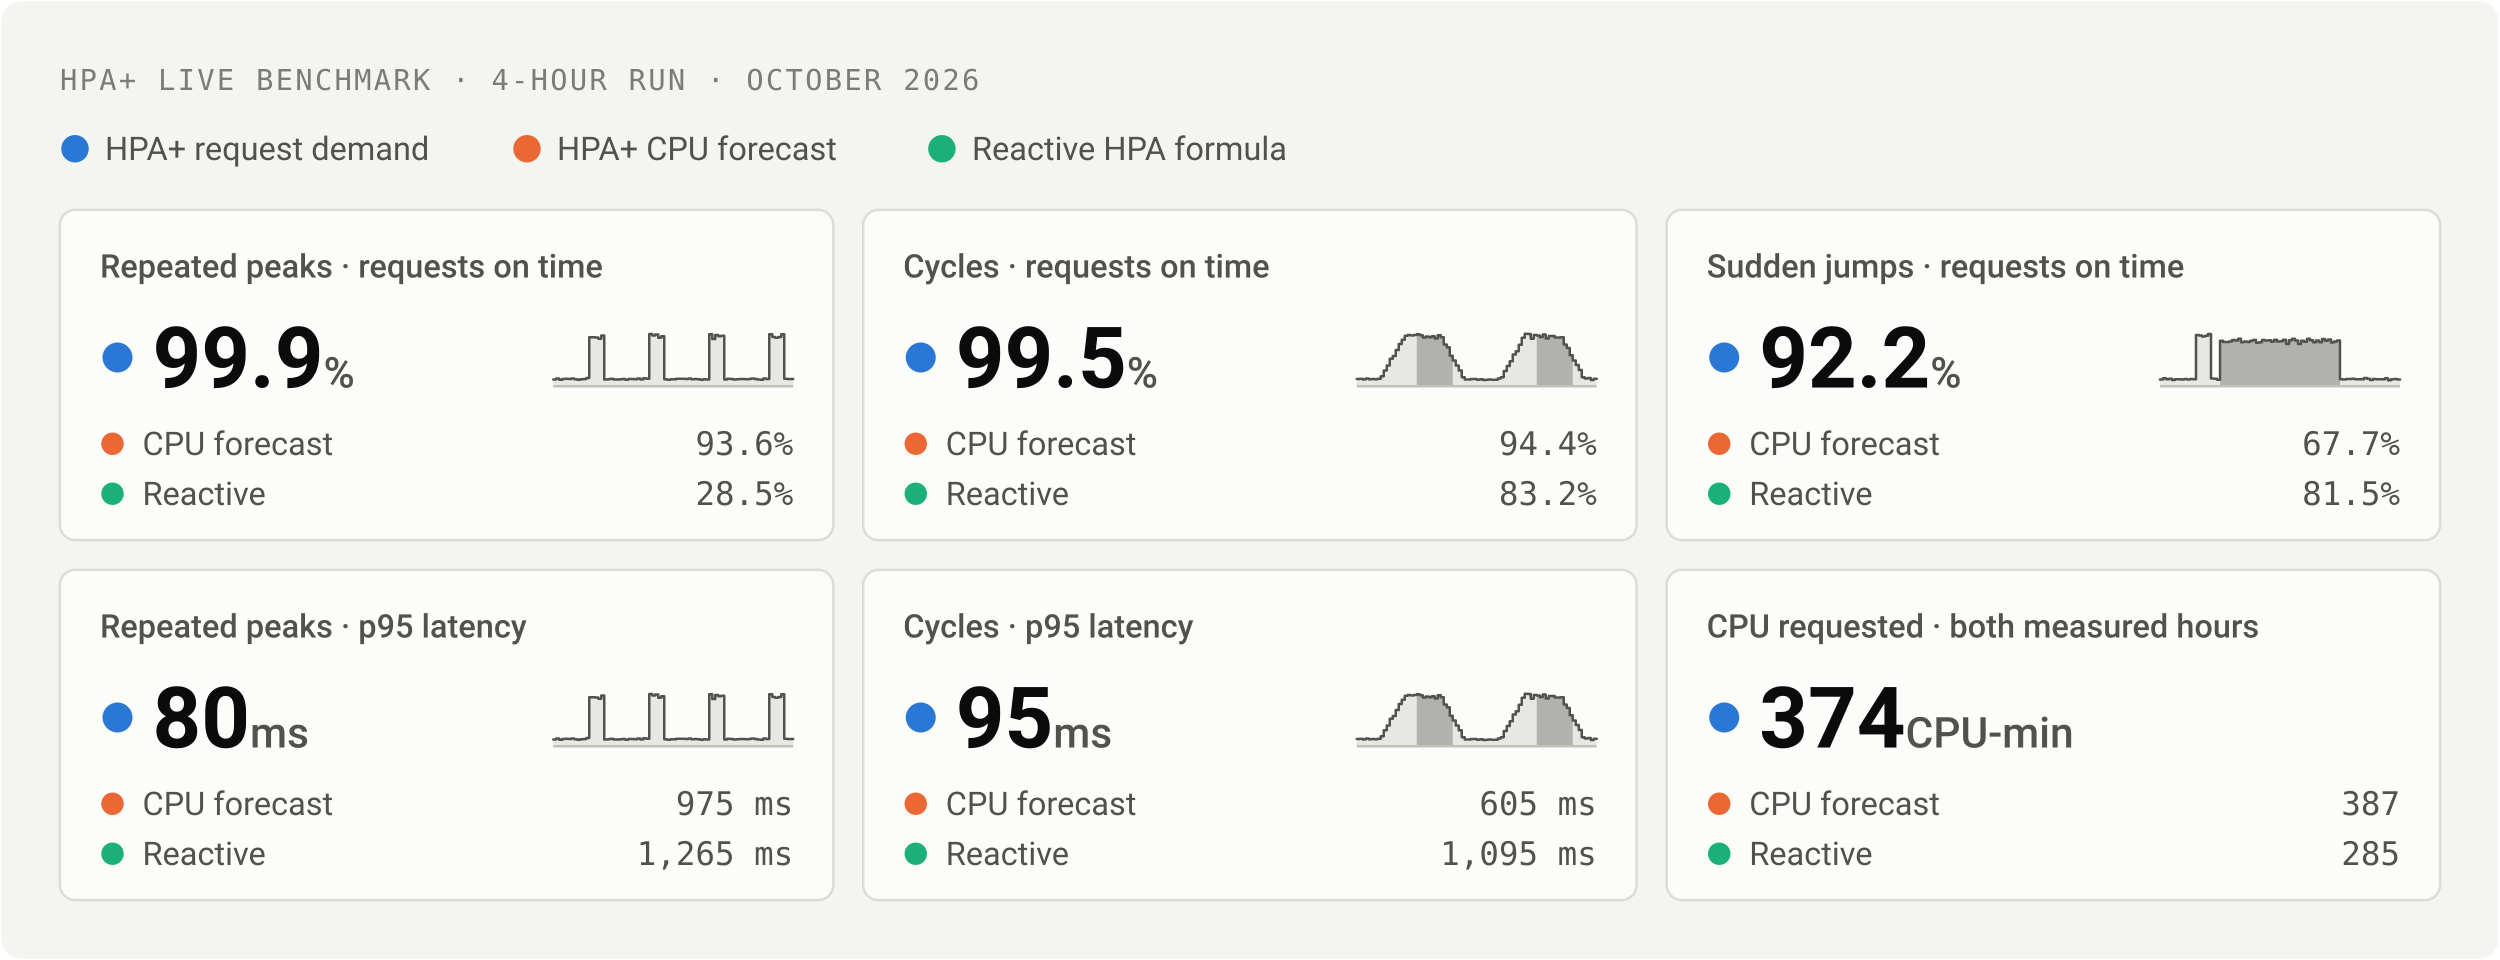
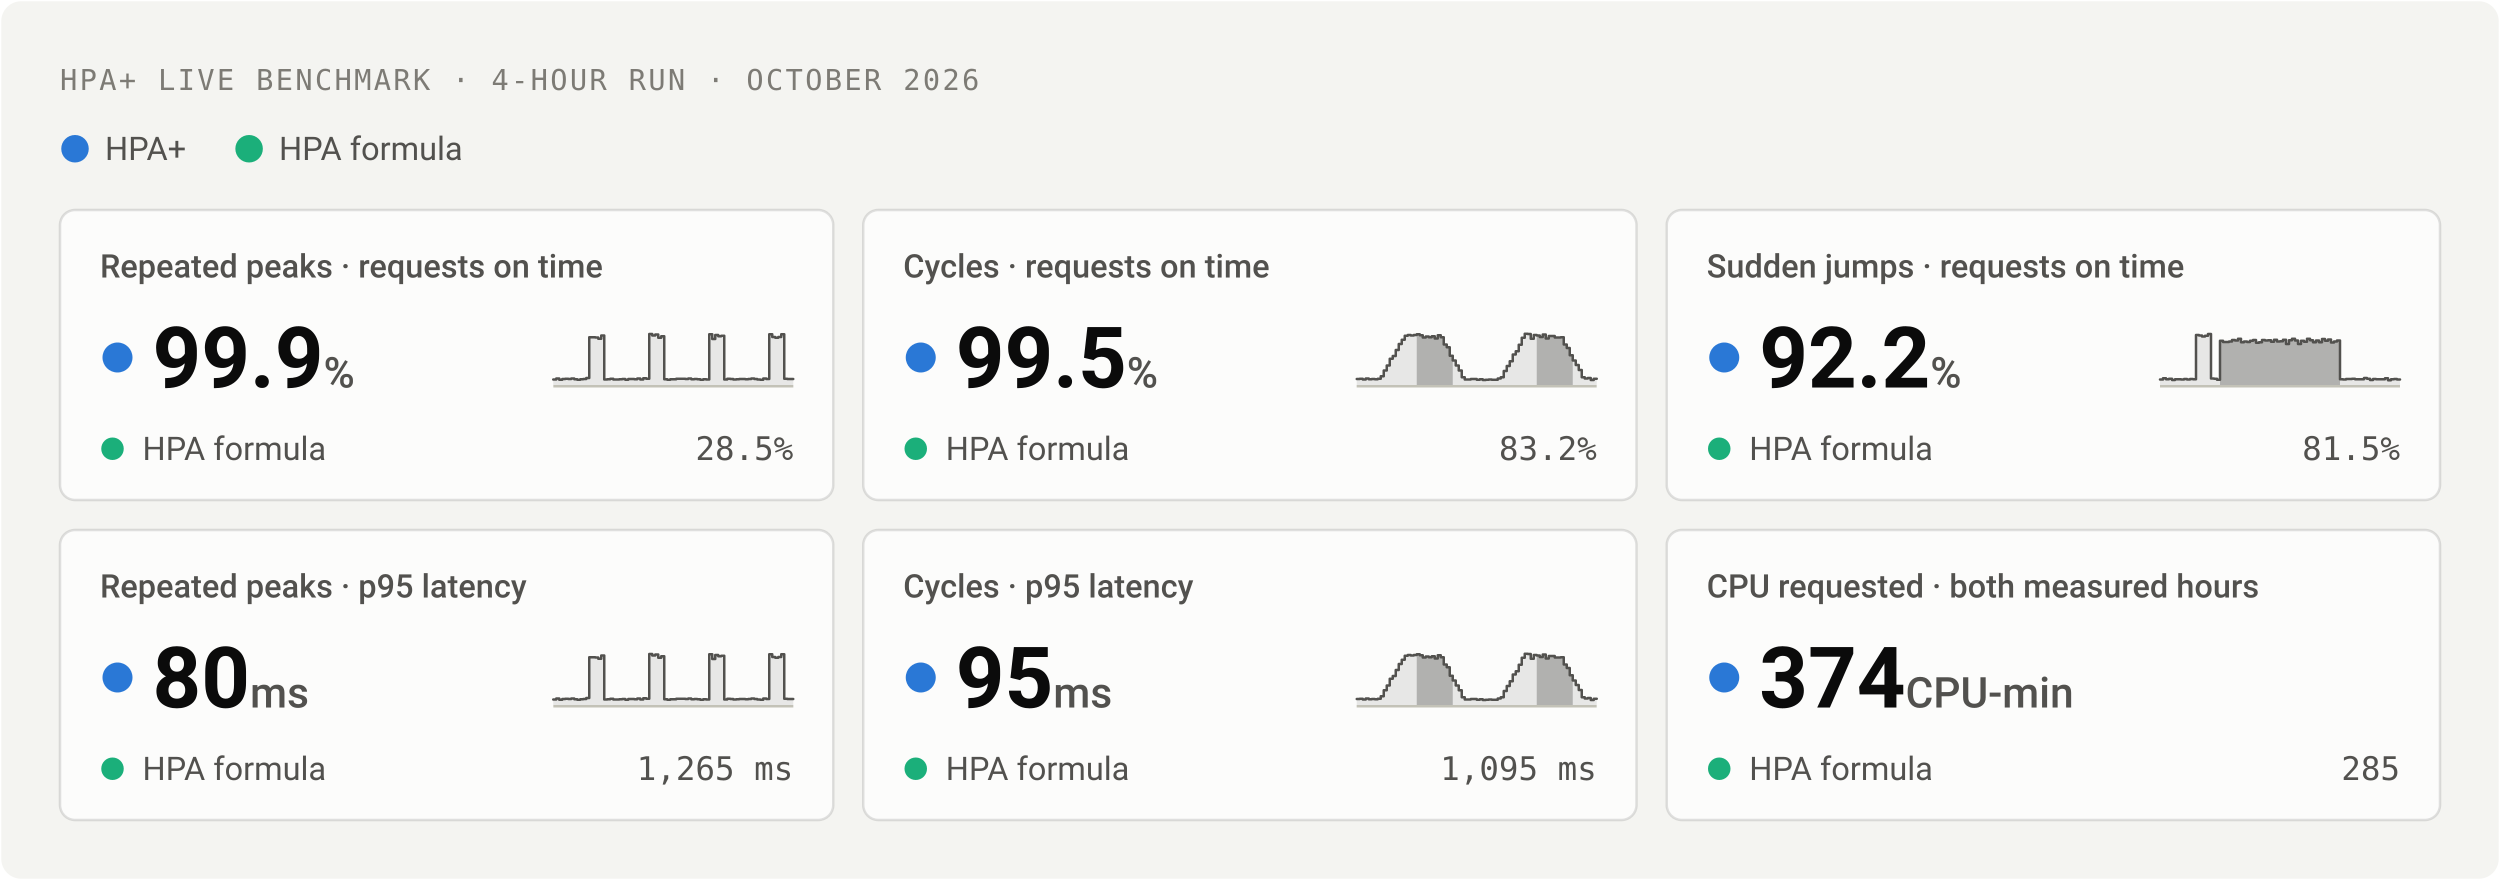
- <svg xmlns="http://www.w3.org/2000/svg" width="1000" height="384" viewBox="0 0 1000 384" role="img" aria-labelledby="title desc">
+ <svg xmlns="http://www.w3.org/2000/svg" width="1000" height="352" viewBox="0 0 1000 352" role="img" aria-labelledby="title desc">
  <style>text{font-family:"IBM Plex Sans",system-ui,-apple-system,"Segoe UI",Roboto,Helvetica,Arial,sans-serif}.display{font-family:"IBM Plex Sans Condensed","Arial Narrow",system-ui,-apple-system,"Segoe UI",Roboto,Helvetica,Arial,sans-serif;font-weight:600}.mono{font-family:"IBM Plex Mono",ui-monospace,"SF Mono",Menlo,Consolas,"DejaVu Sans Mono","Liberation Mono",monospace;font-variant-numeric:tabular-nums}.line{fill:none;stroke-linejoin:round;stroke-linecap:round}.hair{fill:none;stroke-width:1}.plane{fill:#f4f4f1}.card{fill:#fcfcfb;stroke:rgba(11,11,11,0.12)}.grid{stroke:#e1e0d9}.axis{stroke:#c3c2b7}.band{fill:rgba(42,120,214,0.07)}.ink{fill:#0b0b0b}.ink2{fill:#52514e}.muted{fill:#7d7b75}.l-cand{stroke:#2a78d6}.l-cpu{stroke:#eb6834}.l-react{stroke:#1baf7a}.l-load{stroke:#52514e}.f-load{fill:rgba(82,81,78,0.12)}.f-heavy{fill:rgba(82,81,78,0.36)}.f-seg{fill:#e1e0d9}.f-jump{fill:rgba(42,120,214,0.20)}.f-wcand{fill:rgba(42,120,214,0.30)}.f-wcpu{fill:rgba(235,104,52,0.30)}.f-wreact{fill:rgba(27,175,122,0.32)}.l-req{stroke:#0b0b0b}.f-cand{fill:#2a78d6}.f-cpu{fill:#eb6834}.f-react{fill:#1baf7a}.ring{stroke:#fcfcfb}.marker{stroke:#52514e}@media (prefers-color-scheme:dark){.plane{fill:#0f0f0e}.card{fill:#1a1a19;stroke:rgba(255,255,255,0.12)}.grid{stroke:#2c2c2a}.axis{stroke:#44443f}.band{fill:rgba(57,135,229,0.10)}.ink{fill:#f0efec}.ink2{fill:#c3c2b7}.muted{fill:#94928b}.l-cand{stroke:#3987e5}.l-cpu{stroke:#d95926}.l-react{stroke:#199e70}.l-load{stroke:#c3c2b7}.f-load{fill:rgba(195,194,183,0.12)}.f-heavy{fill:rgba(195,194,183,0.34)}.f-seg{fill:#2c2c2a}.f-jump{fill:rgba(57,135,229,0.28)}.f-wcand{fill:rgba(57,135,229,0.36)}.f-wcpu{fill:rgba(217,89,38,0.36)}.f-wreact{fill:rgba(25,158,112,0.40)}.l-req{stroke:#f0efec}.f-cand{fill:#3987e5}.f-cpu{fill:#d95926}.f-react{fill:#199e70}.ring{stroke:#1a1a19}.marker{stroke:#c3c2b7}}</style>
-   <rect x="0.5" y="0.5" width="999" height="383" rx="8" class="plane" />
+   <rect x="0.5" y="0.5" width="999" height="351" rx="8" class="plane" />
  <text x="24.0" y="36.0" class="muted mono" font-size="11.5" letter-spacing="0.08em">HPA+ LIVE BENCHMARK · 4-HOUR RUN · OCTOBER 2026</text>
  <circle cx="30" cy="59.5" r="5.5" class="f-cand" />
-   <text x="42.0" y="64.0" class="ink2" font-size="13">HPA+ request demand</text>
-   <circle cx="210.79" cy="59.5" r="5.5" class="f-cpu" />
-   <text x="222.8" y="64.0" class="ink2" font-size="13">HPA+ CPU forecast</text>
-   <circle cx="376.76" cy="59.5" r="5.5" class="f-react" />
-   <text x="388.8" y="64.0" class="ink2" font-size="13">Reactive HPA formula</text>
-   <rect x="24.0" y="84.0" width="309.3" height="132" rx="6" class="card" />
+   <text x="42.0" y="64.0" class="ink2" font-size="13">HPA+</text>
+   <circle cx="99.64" cy="59.5" r="5.5" class="f-react" />
+   <text x="111.6" y="64.0" class="ink2" font-size="13">HPA formula</text>
+   <rect x="24.0" y="84.0" width="309.3" height="116" rx="6" class="card" />
  <text x="40.0" y="111.0" class="ink2" font-size="13" font-weight="500">Repeated peaks · requests on time</text>
  <circle cx="47.0" cy="143.0" r="6" class="f-cand" />
  <text x="61.0" y="155.0" class="ink" font-size="34" font-weight="600">99.9<tspan class="ink2" font-size="17" font-weight="500">%</tspan>
  </text>
  <line x1="221.333" y1="154.5" x2="317.333" y2="154.5" class="hair axis" />
  <path d="M221.3,154.0L221.3,151.8H222.5V151.4H223.7V151.9H224.9V151.6H226.1V151.5H227.3V151.6H228.5V151.4H229.7V151.7H230.9V151.9H232.1V151.7H233.3V151.6H234.5V151.2H235.7V134.9H236.9V134.9H238.1V135.0H239.3V135.5H240.5V134.2H241.7V151.8H242.9V151.7H244.1V151.5H245.3V151.8H246.5V151.8H247.7V151.7H248.9V151.6H250.1V151.9H251.3V151.6H252.5V151.6H253.7V151.7H254.9V151.4H256.1V151.8H257.3V151.3H258.5V151.5H259.7V133.6H260.9V134.2H262.1V133.8H263.3V135.1H264.5V134.5H265.7V151.7H266.9V151.9H268.1V151.7H269.3V151.7H270.5V151.5H271.7V151.5H272.9V151.5H274.1V151.6H275.3V151.4H276.5V151.7H277.7V151.6H278.9V151.7H280.1V151.9H281.3V151.7H282.5V151.8H283.7V133.7H284.9V135.6H286.1V134.0H287.3V134.5H288.5V134.3H289.7V151.8H290.9V151.5H292.1V151.6H293.3V151.8H294.5V151.7H295.7V151.6H296.9V151.6H298.1V151.7H299.3V151.6H300.5V151.4H301.7V151.6H302.9V151.8H304.1V151.9H305.3V151.4H306.5V151.6H307.7V133.7H308.9V134.8H310.1V135.1H311.3V134.8H312.5V133.7H313.7V151.5H314.9V151.6H316.1V151.6H317.3V154.0Z" class="f-load" />
  <path d="M221.3,151.8H222.5V151.4H223.7V151.9H224.9V151.6H226.1V151.5H227.3V151.6H228.5V151.4H229.7V151.7H230.9V151.9H232.1V151.7H233.3V151.6H234.5V151.2H235.7V134.9H236.9V134.9H238.1V135.0H239.3V135.5H240.5V134.2H241.7V151.8H242.9V151.7H244.1V151.5H245.3V151.8H246.5V151.8H247.7V151.7H248.9V151.6H250.1V151.9H251.3V151.6H252.5V151.6H253.7V151.7H254.9V151.4H256.1V151.8H257.3V151.3H258.5V151.5H259.7V133.6H260.9V134.2H262.1V133.8H263.3V135.1H264.5V134.5H265.7V151.7H266.9V151.9H268.1V151.7H269.3V151.7H270.5V151.5H271.7V151.5H272.9V151.5H274.1V151.6H275.3V151.4H276.5V151.7H277.7V151.6H278.9V151.7H280.1V151.9H281.3V151.7H282.5V151.8H283.7V133.7H284.9V135.6H286.1V134.0H287.3V134.5H288.5V134.3H289.7V151.8H290.9V151.5H292.1V151.6H293.3V151.8H294.5V151.7H295.7V151.6H296.9V151.6H298.1V151.7H299.3V151.6H300.5V151.4H301.7V151.6H302.9V151.8H304.1V151.9H305.3V151.4H306.5V151.6H307.7V133.7H308.9V134.8H310.1V135.1H311.3V134.8H312.5V133.7H313.7V151.5H314.9V151.6H316.1V151.6H317.3" class="line l-load" stroke-width="1" />
-   <circle cx="45.0" cy="177.5" r="4.5" class="f-cpu" />
-   <text x="57.0" y="182.0" class="ink2" font-size="13">CPU forecast</text>
-   <text x="317.3" y="182.0" class="ink2 mono" font-size="13" text-anchor="end">93.6%</text>
-   <circle cx="45.0" cy="197.5" r="4.5" class="f-react" />
-   <text x="57.0" y="202.0" class="ink2" font-size="13">Reactive</text>
-   <text x="317.3" y="202.0" class="ink2 mono" font-size="13" text-anchor="end">28.5%</text>
-   <rect x="345.3" y="84.0" width="309.3" height="132" rx="6" class="card" />
+   <circle cx="45.0" cy="179.5" r="4.5" class="f-react" />
+   <text x="57.0" y="184.0" class="ink2" font-size="13">HPA formula</text>
+   <text x="317.3" y="184.0" class="ink2 mono" font-size="13" text-anchor="end">28.5%</text>
+   <rect x="345.3" y="84.0" width="309.3" height="116" rx="6" class="card" />
  <text x="361.3" y="111.0" class="ink2" font-size="13" font-weight="500">Cycles · requests on time</text>
  <circle cx="368.3" cy="143.0" r="6" class="f-cand" />
  <text x="382.3" y="155.0" class="ink" font-size="34" font-weight="600">99.5<tspan class="ink2" font-size="17" font-weight="500">%</tspan>
  </text>
  <line x1="542.667" y1="154.5" x2="638.667" y2="154.5" class="hair axis" />
  <path d="M542.7,154.0L542.7,151.6H543.9V151.5H545.1V151.8H546.3V151.4H547.5V151.7H548.7V151.6H549.9V151.7H551.1V151.5H552.3V150.5H553.5V148.2H554.7V146.2H555.9V143.5H557.1V142.4H558.3V140.0H559.5V137.6H560.7V135.9H561.9V134.3H563.1V134.0H564.3V134.2H565.5V134.0H566.7V133.7H567.9V134.1H569.1V135.0H570.3V134.6H571.5V134.9H572.7V134.5H573.9V135.4H575.1V134.1H576.3V134.9H577.5V137.8H578.7V138.9H579.9V142.3H581.1V144.2H582.3V146.2H583.5V148.2H584.7V150.9H585.9V151.8H587.1V151.8H588.3V151.6H589.5V151.6H590.7V151.9H591.9V151.7H593.1V152.0H594.3V151.9H595.5V151.8H596.7V151.9H597.9V151.9H599.1V151.4H600.3V150.9H601.5V148.4H602.7V146.4H603.9V144.5H605.1V141.8H606.3V140.5H607.5V137.9H608.7V135.1H609.9V133.5H611.1V133.6H612.3V135.5H613.5V134.0H614.7V134.2H615.9V134.8H617.1V133.8H618.3V135.4H619.5V134.4H620.7V134.4H621.9V135.0H623.1V135.0H624.3V134.9H625.5V137.8H626.7V139.2H627.9V142.1H629.1V144.2H630.3V146.0H631.5V148.0H632.7V150.9H633.9V151.4H635.1V151.2H636.3V152.0H637.5V151.5H638.7V154.0Z" class="f-load" />
  <path d="M566.7,154.0L566.7,133.7H567.9V134.1H569.1V135.0H570.3V134.6H571.5V134.9H572.7V134.5H573.9V135.4H575.1V134.1H576.3V134.9H577.5V137.8H578.7V138.9H579.9V142.3H581.1V154.0Z" class="f-heavy" />
  <path d="M614.7,154.0L614.7,134.2H615.9V134.8H617.1V133.8H618.3V135.4H619.5V134.4H620.7V134.4H621.9V135.0H623.1V135.0H624.3V134.9H625.5V137.8H626.7V139.2H627.9V142.1H629.1V154.0Z" class="f-heavy" />
  <path d="M542.7,151.6H543.9V151.5H545.1V151.8H546.3V151.4H547.5V151.7H548.7V151.6H549.9V151.7H551.1V151.5H552.3V150.5H553.5V148.2H554.7V146.2H555.9V143.5H557.1V142.4H558.3V140.0H559.5V137.6H560.7V135.9H561.9V134.3H563.1V134.0H564.3V134.2H565.5V134.0H566.7V133.7H567.9V134.1H569.1V135.0H570.3V134.6H571.5V134.9H572.7V134.5H573.9V135.4H575.1V134.1H576.3V134.9H577.5V137.8H578.7V138.9H579.9V142.3H581.1V144.2H582.3V146.2H583.5V148.2H584.7V150.9H585.9V151.8H587.1V151.8H588.3V151.6H589.5V151.6H590.7V151.9H591.9V151.7H593.1V152.0H594.3V151.9H595.5V151.8H596.7V151.9H597.9V151.9H599.1V151.4H600.3V150.9H601.5V148.4H602.7V146.4H603.9V144.5H605.1V141.8H606.3V140.5H607.5V137.9H608.7V135.1H609.9V133.5H611.1V133.6H612.3V135.5H613.5V134.0H614.7V134.2H615.9V134.8H617.1V133.8H618.3V135.4H619.5V134.4H620.7V134.4H621.9V135.0H623.1V135.0H624.3V134.9H625.5V137.8H626.7V139.2H627.9V142.1H629.1V144.2H630.3V146.0H631.5V148.0H632.7V150.9H633.9V151.4H635.1V151.2H636.3V152.0H637.5V151.5H638.7" class="line l-load" stroke-width="1" />
-   <circle cx="366.3" cy="177.5" r="4.5" class="f-cpu" />
-   <text x="378.3" y="182.0" class="ink2" font-size="13">CPU forecast</text>
-   <text x="638.7" y="182.0" class="ink2 mono" font-size="13" text-anchor="end">94.4%</text>
-   <circle cx="366.3" cy="197.5" r="4.5" class="f-react" />
-   <text x="378.3" y="202.0" class="ink2" font-size="13">Reactive</text>
-   <text x="638.7" y="202.0" class="ink2 mono" font-size="13" text-anchor="end">83.2%</text>
-   <rect x="666.7" y="84.0" width="309.3" height="132" rx="6" class="card" />
+   <circle cx="366.3" cy="179.5" r="4.5" class="f-react" />
+   <text x="378.3" y="184.0" class="ink2" font-size="13">HPA formula</text>
+   <text x="638.7" y="184.0" class="ink2 mono" font-size="13" text-anchor="end">83.2%</text>
+   <rect x="666.7" y="84.0" width="309.3" height="116" rx="6" class="card" />
  <text x="682.7" y="111.0" class="ink2" font-size="13" font-weight="500">Sudden jumps · requests on time</text>
  <circle cx="689.7" cy="143.0" r="6" class="f-cand" />
  <text x="703.7" y="155.0" class="ink" font-size="34" font-weight="600">92.2<tspan class="ink2" font-size="17" font-weight="500">%</tspan>
  </text>
  <line x1="864.0" y1="154.5" x2="960.0" y2="154.5" class="hair axis" />
  <path d="M864.0,154.0L864.0,151.8H865.2V151.3H866.4V151.7H867.6V151.5H868.8V152.0H870.0V151.7H871.2V151.7H872.4V151.8H873.6V151.6H874.8V151.8H876.0V151.6H877.2V151.7H878.4V134.0H879.6V134.2H880.8V134.6H882.0V134.3H883.2V133.6H884.4V151.4H885.6V151.5H886.8V151.9H888.0V136.3H889.2V136.8H890.4V136.8H891.6V136.6H892.8V136.0H894.0V136.2H895.2V135.5H896.4V136.9H897.6V136.6H898.8V136.8H900.0V136.3H901.2V136.0H902.4V137.1H903.6V136.9H904.8V136.0H906.0V136.2H907.2V136.1H908.4V136.7H909.6V135.9H910.8V136.6H912.0V136.5H913.2V135.9H914.4V137.6H915.6V136.1H916.8V135.5H918.0V136.2H919.2V137.6H920.4V136.3H921.6V136.7H922.8V135.5H924.0V136.1H925.2V136.9H926.4V136.2H927.6V136.9H928.8V135.6H930.0V136.3H931.2V135.8H932.4V137.0H933.6V136.6H934.8V136.2H936.0V151.7H937.2V151.8H938.4V151.6H939.6V151.6H940.8V151.5H942.0V151.7H943.2V151.7H944.4V151.7H945.6V151.2H946.8V151.5H948.0V152.0H949.2V151.6H950.4V151.7H951.6V151.7H952.8V151.7H954.0V151.3H955.2V152.1H956.4V151.7H957.6V151.6H958.8V151.8H960.0V154.0Z" class="f-load" />
  <path d="M888.0,154.0L888.0,136.3H889.2V136.8H890.4V136.8H891.6V136.6H892.8V136.0H894.0V136.2H895.2V135.5H896.4V136.9H897.6V136.6H898.8V136.8H900.0V136.3H901.2V136.0H902.4V137.1H903.6V136.9H904.8V136.0H906.0V136.2H907.2V136.1H908.4V136.7H909.6V135.9H910.8V136.6H912.0V136.5H913.2V135.9H914.4V137.6H915.6V136.1H916.8V135.5H918.0V136.2H919.2V137.6H920.4V136.3H921.6V136.7H922.8V135.5H924.0V136.1H925.2V136.9H926.4V136.2H927.6V136.9H928.8V135.6H930.0V136.3H931.2V135.8H932.4V137.0H933.6V136.6H934.8V136.2H936.0V154.0Z" class="f-heavy" />
  <path d="M864.0,151.8H865.2V151.3H866.4V151.7H867.6V151.5H868.8V152.0H870.0V151.7H871.2V151.7H872.4V151.8H873.6V151.6H874.8V151.8H876.0V151.6H877.2V151.7H878.4V134.0H879.6V134.2H880.8V134.6H882.0V134.3H883.2V133.6H884.4V151.4H885.6V151.5H886.8V151.9H888.0V136.3H889.2V136.8H890.4V136.8H891.6V136.6H892.8V136.0H894.0V136.2H895.2V135.5H896.4V136.9H897.6V136.6H898.8V136.8H900.0V136.3H901.2V136.0H902.4V137.1H903.6V136.9H904.8V136.0H906.0V136.2H907.2V136.1H908.4V136.7H909.6V135.9H910.8V136.6H912.0V136.5H913.2V135.9H914.4V137.6H915.6V136.1H916.8V135.5H918.0V136.2H919.2V137.6H920.4V136.3H921.6V136.7H922.8V135.5H924.0V136.1H925.2V136.9H926.4V136.2H927.6V136.9H928.8V135.6H930.0V136.3H931.2V135.8H932.4V137.0H933.6V136.6H934.8V136.2H936.0V151.7H937.2V151.8H938.4V151.6H939.6V151.6H940.8V151.5H942.0V151.7H943.2V151.7H944.4V151.7H945.6V151.2H946.8V151.5H948.0V152.0H949.2V151.6H950.4V151.7H951.6V151.7H952.8V151.7H954.0V151.3H955.2V152.1H956.4V151.7H957.6V151.6H958.8V151.8H960.0" class="line l-load" stroke-width="1" />
-   <circle cx="687.7" cy="177.5" r="4.5" class="f-cpu" />
-   <text x="699.7" y="182.0" class="ink2" font-size="13">CPU forecast</text>
-   <text x="960.0" y="182.0" class="ink2 mono" font-size="13" text-anchor="end">67.7%</text>
-   <circle cx="687.7" cy="197.5" r="4.5" class="f-react" />
-   <text x="699.7" y="202.0" class="ink2" font-size="13">Reactive</text>
-   <text x="960.0" y="202.0" class="ink2 mono" font-size="13" text-anchor="end">81.5%</text>
-   <rect x="24.0" y="228.0" width="309.3" height="132" rx="6" class="card" />
-   <text x="40.0" y="255.0" class="ink2" font-size="13" font-weight="500">Repeated peaks · p95 latency</text>
-   <circle cx="47.0" cy="287.0" r="6" class="f-cand" />
-   <text x="61.0" y="299.0" class="ink" font-size="34" font-weight="600">80<tspan class="ink2" font-size="17" font-weight="500"> ms</tspan>
+   <circle cx="687.7" cy="179.5" r="4.5" class="f-react" />
+   <text x="699.7" y="184.0" class="ink2" font-size="13">HPA formula</text>
+   <text x="960.0" y="184.0" class="ink2 mono" font-size="13" text-anchor="end">81.5%</text>
+   <rect x="24.0" y="212.0" width="309.3" height="116" rx="6" class="card" />
+   <text x="40.0" y="239.0" class="ink2" font-size="13" font-weight="500">Repeated peaks · p95 latency</text>
+   <circle cx="47.0" cy="271.0" r="6" class="f-cand" />
+   <text x="61.0" y="283.0" class="ink" font-size="34" font-weight="600">80<tspan class="ink2" font-size="17" font-weight="500"> ms</tspan>
  </text>
-   <line x1="221.333" y1="298.5" x2="317.333" y2="298.5" class="hair axis" />
-   <path d="M221.3,298.0L221.3,295.8H222.5V295.4H223.7V295.9H224.9V295.6H226.1V295.5H227.3V295.6H228.5V295.4H229.7V295.7H230.9V295.9H232.1V295.7H233.3V295.6H234.5V295.2H235.7V278.9H236.9V278.9H238.1V279.0H239.3V279.5H240.5V278.2H241.7V295.8H242.9V295.7H244.1V295.5H245.3V295.8H246.5V295.8H247.7V295.7H248.9V295.6H250.1V295.9H251.3V295.6H252.5V295.6H253.7V295.7H254.9V295.4H256.1V295.8H257.3V295.3H258.5V295.5H259.7V277.6H260.9V278.2H262.1V277.8H263.3V279.1H264.5V278.5H265.7V295.7H266.9V295.9H268.1V295.7H269.3V295.7H270.5V295.5H271.7V295.5H272.9V295.5H274.1V295.6H275.3V295.4H276.5V295.7H277.7V295.6H278.9V295.7H280.1V295.9H281.3V295.7H282.5V295.8H283.7V277.7H284.9V279.6H286.1V278.0H287.3V278.5H288.5V278.3H289.7V295.8H290.9V295.5H292.1V295.6H293.3V295.8H294.5V295.7H295.7V295.6H296.9V295.6H298.1V295.7H299.3V295.6H300.5V295.4H301.7V295.6H302.9V295.8H304.1V295.9H305.3V295.4H306.5V295.6H307.7V277.7H308.9V278.8H310.1V279.1H311.3V278.8H312.5V277.7H313.7V295.5H314.9V295.6H316.1V295.6H317.3V298.0Z" class="f-load" />
-   <path d="M221.3,295.8H222.5V295.4H223.7V295.9H224.9V295.6H226.1V295.5H227.3V295.6H228.5V295.4H229.7V295.7H230.9V295.9H232.1V295.7H233.3V295.6H234.5V295.2H235.7V278.9H236.9V278.9H238.1V279.0H239.3V279.5H240.5V278.2H241.7V295.8H242.9V295.7H244.1V295.5H245.3V295.8H246.5V295.8H247.7V295.7H248.9V295.6H250.1V295.9H251.3V295.6H252.5V295.6H253.7V295.7H254.9V295.4H256.1V295.8H257.3V295.3H258.5V295.5H259.7V277.6H260.9V278.2H262.1V277.8H263.3V279.1H264.5V278.5H265.7V295.7H266.9V295.9H268.1V295.7H269.3V295.7H270.5V295.5H271.7V295.5H272.9V295.5H274.1V295.6H275.3V295.4H276.5V295.7H277.7V295.6H278.9V295.7H280.1V295.9H281.3V295.7H282.5V295.8H283.7V277.7H284.9V279.6H286.1V278.0H287.3V278.5H288.5V278.3H289.7V295.8H290.9V295.5H292.1V295.6H293.3V295.8H294.5V295.7H295.7V295.6H296.9V295.6H298.1V295.7H299.3V295.6H300.5V295.4H301.7V295.6H302.9V295.8H304.1V295.9H305.3V295.4H306.5V295.6H307.7V277.7H308.9V278.8H310.1V279.1H311.3V278.8H312.5V277.7H313.7V295.5H314.9V295.6H316.1V295.6H317.3" class="line l-load" stroke-width="1" />
-   <circle cx="45.0" cy="321.5" r="4.5" class="f-cpu" />
-   <text x="57.0" y="326.0" class="ink2" font-size="13">CPU forecast</text>
-   <text x="317.3" y="326.0" class="ink2 mono" font-size="13" text-anchor="end">975 ms</text>
-   <circle cx="45.0" cy="341.5" r="4.5" class="f-react" />
-   <text x="57.0" y="346.0" class="ink2" font-size="13">Reactive</text>
-   <text x="317.3" y="346.0" class="ink2 mono" font-size="13" text-anchor="end">1,265 ms</text>
-   <rect x="345.3" y="228.0" width="309.3" height="132" rx="6" class="card" />
-   <text x="361.3" y="255.0" class="ink2" font-size="13" font-weight="500">Cycles · p95 latency</text>
-   <circle cx="368.3" cy="287.0" r="6" class="f-cand" />
-   <text x="382.3" y="299.0" class="ink" font-size="34" font-weight="600">95<tspan class="ink2" font-size="17" font-weight="500"> ms</tspan>
+   <line x1="221.333" y1="282.5" x2="317.333" y2="282.5" class="hair axis" />
+   <path d="M221.3,282.0L221.3,279.8H222.5V279.4H223.7V279.9H224.9V279.6H226.1V279.5H227.3V279.6H228.5V279.4H229.7V279.7H230.9V279.9H232.1V279.7H233.3V279.6H234.5V279.2H235.7V262.9H236.9V262.9H238.1V263.0H239.3V263.5H240.5V262.2H241.7V279.8H242.9V279.7H244.1V279.5H245.3V279.8H246.5V279.8H247.7V279.7H248.9V279.6H250.1V279.9H251.3V279.6H252.5V279.6H253.7V279.7H254.9V279.4H256.1V279.8H257.3V279.3H258.5V279.5H259.7V261.6H260.9V262.2H262.1V261.8H263.3V263.1H264.5V262.5H265.7V279.7H266.9V279.9H268.1V279.7H269.3V279.7H270.5V279.5H271.7V279.5H272.9V279.5H274.1V279.6H275.3V279.4H276.5V279.7H277.7V279.6H278.9V279.7H280.1V279.9H281.3V279.7H282.5V279.8H283.7V261.7H284.9V263.6H286.1V262.0H287.3V262.5H288.5V262.3H289.7V279.8H290.9V279.5H292.1V279.6H293.3V279.8H294.5V279.7H295.7V279.6H296.9V279.6H298.1V279.7H299.3V279.6H300.5V279.4H301.7V279.6H302.9V279.8H304.1V279.9H305.3V279.4H306.5V279.6H307.7V261.7H308.9V262.8H310.1V263.1H311.3V262.8H312.5V261.7H313.7V279.5H314.9V279.6H316.1V279.6H317.3V282.0Z" class="f-load" />
+   <path d="M221.3,279.8H222.5V279.4H223.7V279.9H224.9V279.6H226.1V279.5H227.3V279.6H228.5V279.4H229.7V279.7H230.9V279.9H232.1V279.7H233.3V279.6H234.5V279.2H235.7V262.9H236.9V262.9H238.1V263.0H239.3V263.5H240.5V262.2H241.7V279.8H242.9V279.7H244.1V279.5H245.3V279.8H246.5V279.8H247.7V279.7H248.9V279.6H250.1V279.9H251.3V279.6H252.5V279.6H253.7V279.7H254.9V279.4H256.1V279.8H257.3V279.3H258.5V279.5H259.7V261.6H260.9V262.2H262.1V261.8H263.3V263.1H264.5V262.5H265.7V279.7H266.9V279.9H268.1V279.7H269.3V279.7H270.5V279.5H271.7V279.5H272.9V279.5H274.1V279.6H275.3V279.4H276.5V279.7H277.7V279.6H278.9V279.7H280.1V279.9H281.3V279.7H282.5V279.8H283.7V261.7H284.9V263.6H286.1V262.0H287.3V262.5H288.5V262.3H289.7V279.8H290.9V279.5H292.1V279.6H293.3V279.8H294.5V279.7H295.7V279.6H296.9V279.6H298.1V279.7H299.3V279.6H300.5V279.4H301.7V279.6H302.9V279.8H304.1V279.9H305.3V279.4H306.5V279.6H307.7V261.7H308.9V262.8H310.1V263.1H311.3V262.8H312.5V261.7H313.7V279.5H314.9V279.6H316.1V279.6H317.3" class="line l-load" stroke-width="1" />
+   <circle cx="45.0" cy="307.5" r="4.5" class="f-react" />
+   <text x="57.0" y="312.0" class="ink2" font-size="13">HPA formula</text>
+   <text x="317.3" y="312.0" class="ink2 mono" font-size="13" text-anchor="end">1,265 ms</text>
+   <rect x="345.3" y="212.0" width="309.3" height="116" rx="6" class="card" />
+   <text x="361.3" y="239.0" class="ink2" font-size="13" font-weight="500">Cycles · p95 latency</text>
+   <circle cx="368.3" cy="271.0" r="6" class="f-cand" />
+   <text x="382.3" y="283.0" class="ink" font-size="34" font-weight="600">95<tspan class="ink2" font-size="17" font-weight="500"> ms</tspan>
  </text>
-   <line x1="542.667" y1="298.5" x2="638.667" y2="298.5" class="hair axis" />
-   <path d="M542.7,298.0L542.7,295.6H543.9V295.5H545.1V295.8H546.3V295.4H547.5V295.7H548.7V295.6H549.9V295.7H551.1V295.5H552.3V294.5H553.5V292.1H554.7V290.2H555.9V287.5H557.1V286.4H558.3V284.0H559.5V281.6H560.7V279.9H561.9V278.3H563.1V278.0H564.3V278.2H565.5V278.0H566.7V277.7H567.9V278.1H569.1V279.0H570.3V278.6H571.5V278.9H572.7V278.5H573.9V279.4H575.1V278.1H576.3V278.9H577.5V281.8H578.7V282.9H579.9V286.3H581.1V288.2H582.3V290.2H583.5V292.1H584.7V294.9H585.9V295.8H587.1V295.8H588.3V295.6H589.5V295.6H590.7V295.9H591.9V295.7H593.1V296.0H594.3V295.9H595.5V295.8H596.7V295.9H597.9V295.9H599.1V295.4H600.3V294.9H601.5V292.4H602.7V290.4H603.9V288.5H605.1V285.8H606.3V284.5H607.5V281.9H608.7V279.1H609.9V277.5H611.1V277.6H612.3V279.5H613.5V278.0H614.7V278.2H615.9V278.8H617.1V277.8H618.3V279.4H619.5V278.4H620.7V278.4H621.9V279.0H623.1V279.0H624.3V278.9H625.5V281.8H626.7V283.2H627.9V286.1H629.1V288.2H630.3V290.0H631.5V292.0H632.7V294.9H633.9V295.4H635.1V295.2H636.3V296.0H637.5V295.5H638.7V298.0Z" class="f-load" />
-   <path d="M566.7,298.0L566.7,277.7H567.9V278.1H569.1V279.0H570.3V278.6H571.5V278.9H572.7V278.5H573.9V279.4H575.1V278.1H576.3V278.9H577.5V281.8H578.7V282.9H579.9V286.3H581.1V298.0Z" class="f-heavy" />
-   <path d="M614.7,298.0L614.7,278.2H615.9V278.8H617.1V277.8H618.3V279.4H619.5V278.4H620.7V278.4H621.9V279.0H623.1V279.0H624.3V278.9H625.5V281.8H626.7V283.2H627.9V286.1H629.1V298.0Z" class="f-heavy" />
-   <path d="M542.7,295.6H543.9V295.5H545.1V295.8H546.3V295.4H547.5V295.7H548.7V295.6H549.9V295.7H551.1V295.5H552.3V294.5H553.5V292.1H554.7V290.2H555.9V287.5H557.1V286.4H558.3V284.0H559.5V281.6H560.7V279.9H561.9V278.3H563.1V278.0H564.3V278.2H565.5V278.0H566.7V277.7H567.9V278.1H569.1V279.0H570.3V278.6H571.5V278.9H572.7V278.5H573.9V279.4H575.1V278.1H576.3V278.9H577.5V281.8H578.7V282.9H579.9V286.3H581.1V288.2H582.3V290.2H583.5V292.1H584.7V294.9H585.9V295.8H587.1V295.8H588.3V295.6H589.5V295.6H590.7V295.9H591.9V295.7H593.1V296.0H594.3V295.9H595.5V295.8H596.7V295.9H597.9V295.9H599.1V295.4H600.3V294.9H601.5V292.4H602.7V290.4H603.9V288.5H605.1V285.8H606.3V284.5H607.5V281.9H608.7V279.1H609.9V277.5H611.1V277.6H612.3V279.5H613.5V278.0H614.7V278.2H615.9V278.8H617.1V277.8H618.3V279.4H619.5V278.4H620.7V278.4H621.9V279.0H623.1V279.0H624.3V278.9H625.5V281.8H626.7V283.2H627.9V286.1H629.1V288.2H630.3V290.0H631.5V292.0H632.7V294.9H633.9V295.4H635.1V295.2H636.3V296.0H637.5V295.5H638.7" class="line l-load" stroke-width="1" />
-   <circle cx="366.3" cy="321.5" r="4.5" class="f-cpu" />
-   <text x="378.3" y="326.0" class="ink2" font-size="13">CPU forecast</text>
-   <text x="638.7" y="326.0" class="ink2 mono" font-size="13" text-anchor="end">605 ms</text>
-   <circle cx="366.3" cy="341.5" r="4.5" class="f-react" />
-   <text x="378.3" y="346.0" class="ink2" font-size="13">Reactive</text>
-   <text x="638.7" y="346.0" class="ink2 mono" font-size="13" text-anchor="end">1,095 ms</text>
-   <rect x="666.7" y="228.0" width="309.3" height="132" rx="6" class="card" />
-   <text x="682.7" y="255.0" class="ink2" font-size="13" font-weight="500">CPU requested · both measured hours</text>
-   <circle cx="689.7" cy="287.0" r="6" class="f-cand" />
-   <text x="703.7" y="299.0" class="ink" font-size="34" font-weight="600">374<tspan class="ink2" font-size="17" font-weight="500"> CPU-min</tspan>
+   <line x1="542.667" y1="282.5" x2="638.667" y2="282.5" class="hair axis" />
+   <path d="M542.7,282.0L542.7,279.6H543.9V279.5H545.1V279.8H546.3V279.4H547.5V279.7H548.7V279.6H549.9V279.7H551.1V279.5H552.3V278.5H553.5V276.1H554.7V274.2H555.9V271.5H557.1V270.4H558.3V268.0H559.5V265.6H560.7V263.9H561.9V262.3H563.1V262.0H564.3V262.2H565.5V262.0H566.7V261.7H567.9V262.1H569.1V263.0H570.3V262.6H571.5V262.9H572.7V262.5H573.9V263.4H575.1V262.1H576.3V262.9H577.5V265.8H578.7V266.9H579.9V270.3H581.1V272.2H582.3V274.2H583.5V276.1H584.7V278.9H585.9V279.8H587.1V279.8H588.3V279.6H589.5V279.6H590.7V279.9H591.9V279.7H593.1V280.0H594.3V279.9H595.5V279.8H596.7V279.9H597.9V279.9H599.1V279.4H600.3V278.9H601.5V276.4H602.7V274.4H603.9V272.5H605.1V269.8H606.3V268.5H607.5V265.9H608.7V263.1H609.9V261.5H611.1V261.6H612.3V263.5H613.5V262.0H614.7V262.2H615.9V262.8H617.1V261.8H618.3V263.4H619.5V262.4H620.7V262.4H621.9V263.0H623.1V263.0H624.3V262.9H625.5V265.8H626.7V267.2H627.9V270.1H629.1V272.2H630.3V274.0H631.5V276.0H632.7V278.9H633.9V279.4H635.1V279.2H636.3V280.0H637.5V279.5H638.7V282.0Z" class="f-load" />
+   <path d="M566.7,282.0L566.7,261.7H567.9V262.1H569.1V263.0H570.3V262.6H571.5V262.9H572.7V262.5H573.9V263.4H575.1V262.1H576.3V262.9H577.5V265.8H578.7V266.9H579.9V270.3H581.1V282.0Z" class="f-heavy" />
+   <path d="M614.7,282.0L614.7,262.2H615.9V262.8H617.1V261.8H618.3V263.4H619.5V262.4H620.7V262.4H621.9V263.0H623.1V263.0H624.3V262.9H625.5V265.8H626.7V267.2H627.9V270.1H629.1V282.0Z" class="f-heavy" />
+   <path d="M542.7,279.6H543.9V279.5H545.1V279.8H546.3V279.4H547.5V279.7H548.7V279.6H549.9V279.7H551.1V279.5H552.3V278.5H553.5V276.1H554.7V274.2H555.9V271.5H557.1V270.4H558.3V268.0H559.5V265.6H560.7V263.9H561.9V262.3H563.1V262.0H564.3V262.2H565.5V262.0H566.7V261.7H567.9V262.1H569.1V263.0H570.3V262.6H571.5V262.9H572.7V262.5H573.9V263.4H575.1V262.1H576.3V262.9H577.5V265.8H578.7V266.9H579.9V270.3H581.1V272.2H582.3V274.2H583.5V276.1H584.7V278.9H585.9V279.8H587.1V279.8H588.3V279.6H589.5V279.6H590.7V279.9H591.9V279.7H593.1V280.0H594.3V279.9H595.5V279.8H596.7V279.9H597.9V279.9H599.1V279.4H600.3V278.9H601.5V276.4H602.7V274.4H603.9V272.5H605.1V269.8H606.3V268.5H607.5V265.9H608.7V263.1H609.9V261.5H611.1V261.6H612.3V263.5H613.5V262.0H614.7V262.2H615.9V262.8H617.1V261.8H618.3V263.4H619.5V262.4H620.7V262.4H621.9V263.0H623.1V263.0H624.3V262.9H625.5V265.8H626.7V267.2H627.9V270.1H629.1V272.2H630.3V274.0H631.5V276.0H632.7V278.9H633.9V279.4H635.1V279.2H636.3V280.0H637.5V279.5H638.7" class="line l-load" stroke-width="1" />
+   <circle cx="366.3" cy="307.5" r="4.5" class="f-react" />
+   <text x="378.3" y="312.0" class="ink2" font-size="13">HPA formula</text>
+   <text x="638.7" y="312.0" class="ink2 mono" font-size="13" text-anchor="end">1,095 ms</text>
+   <rect x="666.7" y="212.0" width="309.3" height="116" rx="6" class="card" />
+   <text x="682.7" y="239.0" class="ink2" font-size="13" font-weight="500">CPU requested · both measured hours</text>
+   <circle cx="689.7" cy="271.0" r="6" class="f-cand" />
+   <text x="703.7" y="283.0" class="ink" font-size="34" font-weight="600">374<tspan class="ink2" font-size="17" font-weight="500"> CPU-min</tspan>
  </text>
-   <circle cx="687.7" cy="321.5" r="4.5" class="f-cpu" />
-   <text x="699.7" y="326.0" class="ink2" font-size="13">CPU forecast</text>
-   <text x="960.0" y="326.0" class="ink2 mono" font-size="13" text-anchor="end">387</text>
-   <circle cx="687.7" cy="341.5" r="4.5" class="f-react" />
-   <text x="699.7" y="346.0" class="ink2" font-size="13">Reactive</text>
-   <text x="960.0" y="346.0" class="ink2 mono" font-size="13" text-anchor="end">285</text>
+   <circle cx="687.7" cy="307.5" r="4.5" class="f-react" />
+   <text x="699.7" y="312.0" class="ink2" font-size="13">HPA formula</text>
+   <text x="960.0" y="312.0" class="ink2 mono" font-size="13" text-anchor="end">285</text>
</svg>
